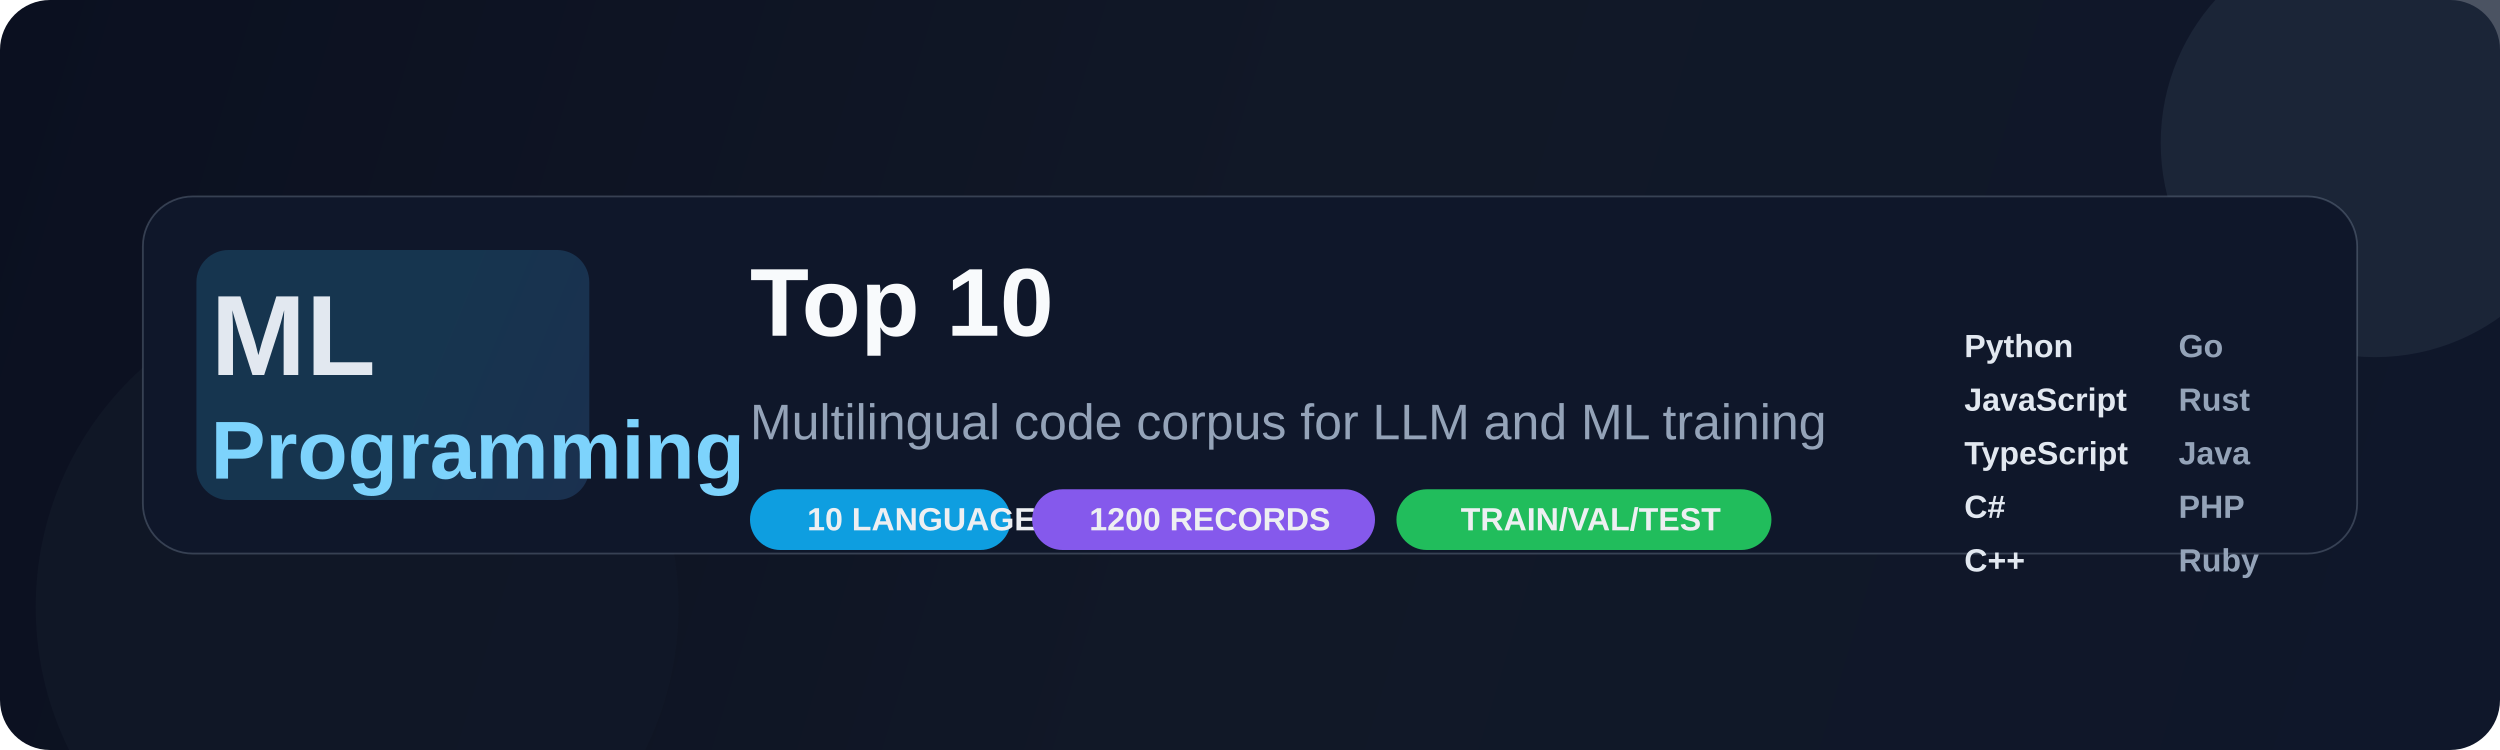
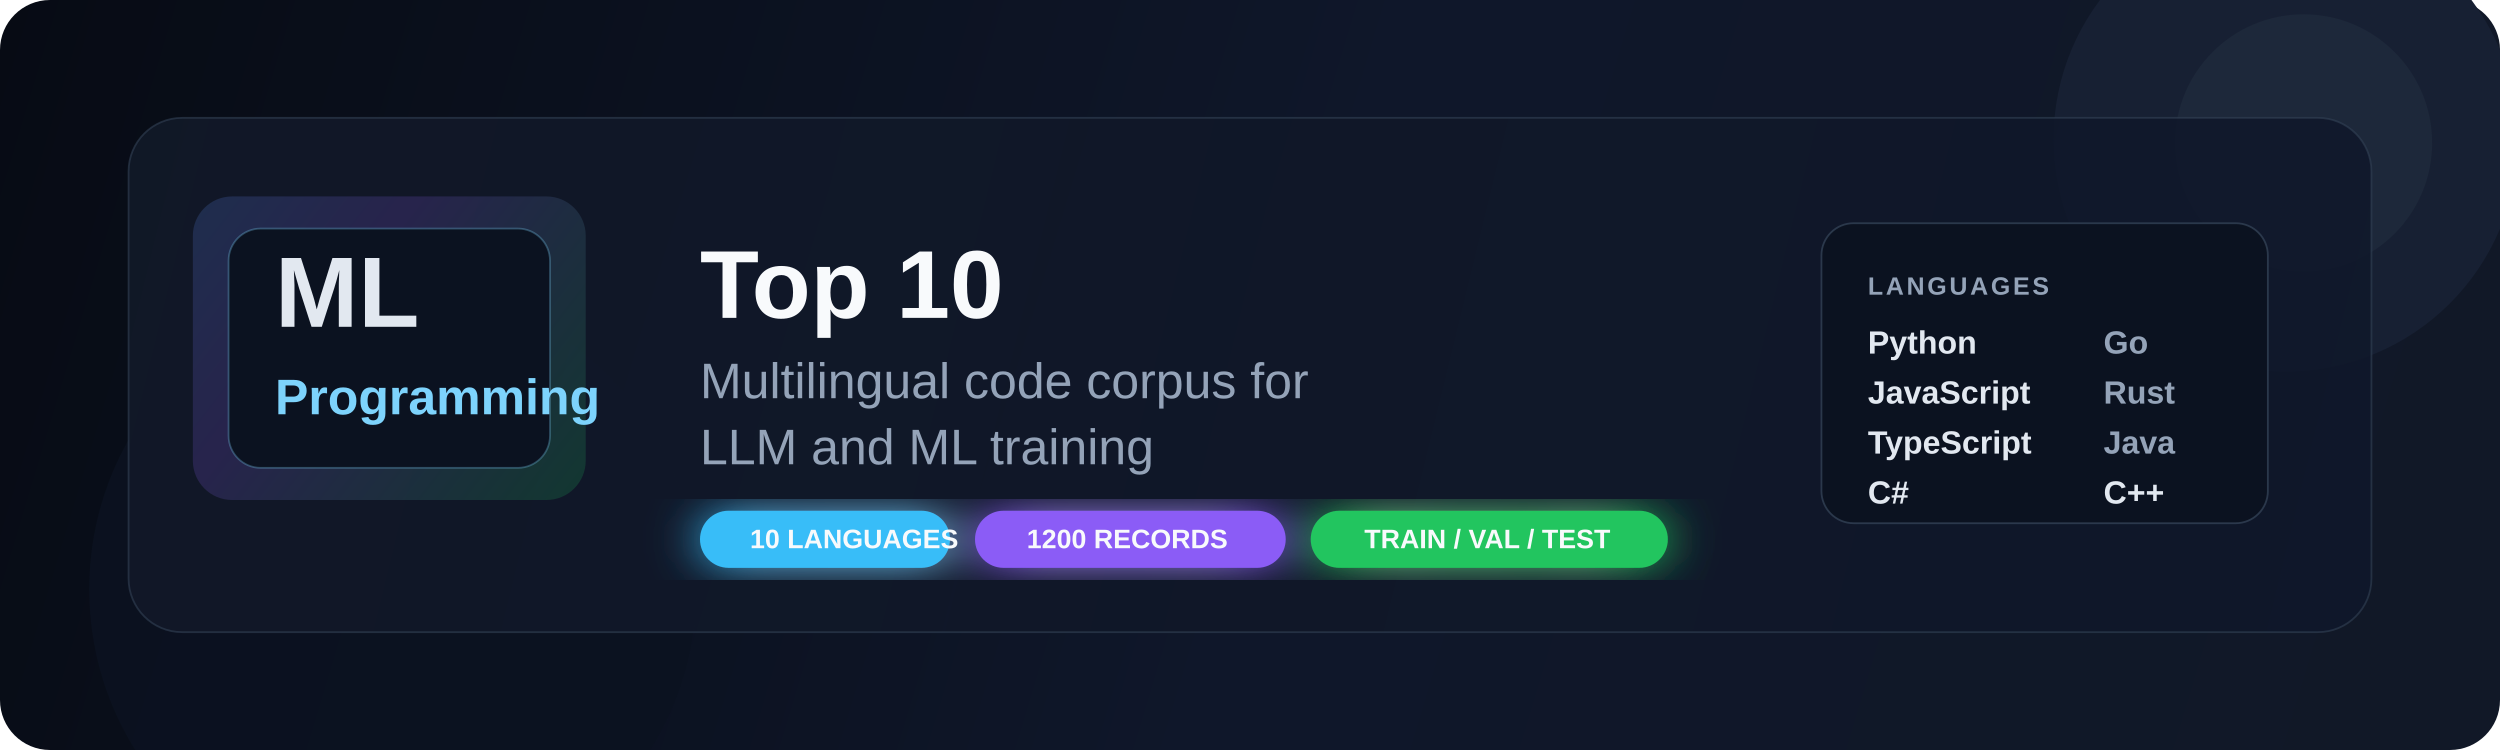
<svg xmlns="http://www.w3.org/2000/svg" width="1400" height="420" viewBox="0 0 1400 420" fill="none">
  <defs>
    <linearGradient id="bg" x1="0" y1="0" x2="1400" y2="420" gradientUnits="userSpaceOnUse">
-       <stop stop-color="#0B1020" />
-       <stop offset="0.5" stop-color="#111827" />
-       <stop offset="1" stop-color="#0F172A" />
+       <stop stop-color="#070B14" />
+       <stop offset="0.52" stop-color="#0F172A" />
+       <stop offset="1" stop-color="#111827" />
    </linearGradient>
-     <linearGradient id="accent" x1="300" y1="40" x2="1080" y2="360" gradientUnits="userSpaceOnUse">
+     <linearGradient id="panel" x1="90" y1="70" x2="1280" y2="360" gradientUnits="userSpaceOnUse">
+       <stop stop-color="#111827" stop-opacity="0.94" />
+       <stop offset="1" stop-color="#0F172A" stop-opacity="0.86" />
+     </linearGradient>
+     <linearGradient id="accent" x1="70" y1="40" x2="340" y2="250" gradientUnits="userSpaceOnUse">
      <stop stop-color="#38BDF8" />
      <stop offset="0.5" stop-color="#8B5CF6" />
      <stop offset="1" stop-color="#22C55E" />
    </linearGradient>
+     <filter id="glow" x="-20%" y="-20%" width="140%" height="140%">
+       <feGaussianBlur stdDeviation="14" result="blur" />
+       <feMerge>
+         <feMergeNode in="blur" />
+         <feMergeNode in="SourceGraphic" />
+       </feMerge>
+     </filter>
  </defs>
  <rect width="1400" height="420" rx="28" fill="url(#bg)" />
-   <circle cx="1330" cy="80" r="120" fill="#1E293B" fill-opacity="0.8" />
-   <circle cx="200" cy="340" r="180" fill="#111827" fill-opacity="0.9" />
-   <rect x="80" y="110" width="1240" height="200" rx="28" fill="#0F172A" stroke="rgba(148,163,184,0.3)" />
-   <rect x="110" y="140" width="220" height="140" rx="18" fill="url(#accent)" fill-opacity="0.18" />
-   <text x="118" y="210" fill="#E2E8F0" font-family="Segoe UI, Arial, sans-serif" font-size="64" font-weight="700">ML</text>
-   <text x="118" y="268" fill="#7DD3FC" font-family="Segoe UI, Arial, sans-serif" font-size="46" font-weight="600">Programming</text>
-   <text x="420" y="188" fill="#F8FAFC" font-family="Segoe UI, Arial, sans-serif" font-size="54" font-weight="700">Top 10</text>
-   <text x="420" y="246" fill="#94A3B8" font-family="Segoe UI, Arial, sans-serif" font-size="28" font-weight="500">Multilingual code corpus for LLM and ML training</text>
-   <g opacity="0.95">
-     <rect x="420" y="274" width="146" height="34" rx="17" fill="#0EA5E9" />
-     <text x="452" y="297" fill="#F8FAFC" font-family="Segoe UI, Arial, sans-serif" font-size="18" font-weight="700">10 LANGUAGES</text>
-     <rect x="578" y="274" width="192" height="34" rx="17" fill="#8B5CF6" />
-     <text x="610" y="297" fill="#F8FAFC" font-family="Segoe UI, Arial, sans-serif" font-size="18" font-weight="700">1200 RECORDS</text>
-     <rect x="782" y="274" width="210" height="34" rx="17" fill="#22C55E" />
-     <text x="818" y="297" fill="#F8FAFC" font-family="Segoe UI, Arial, sans-serif" font-size="18" font-weight="700">TRAIN/VAL/TEST</text>
+   <circle cx="1280" cy="78" r="130" fill="#172033" />
+   <circle cx="1290" cy="80" r="72" fill="#1E293B" opacity="0.84" />
+   <circle cx="220" cy="330" r="170" fill="#0B1220" opacity="0.9" />
+   <rect x="72" y="66" width="1256" height="288" rx="30" fill="url(#panel)" stroke="#334155" stroke-opacity="0.6" />
+   <g>
+     <rect x="108" y="110" width="220" height="170" rx="22" fill="url(#accent)" opacity="0.18" />
+     <rect x="128" y="128" width="180" height="134" rx="18" fill="#0B1220" stroke="#7DD3FC" stroke-opacity="0.3" />
+     <text x="154" y="183" fill="#E2E8F0" font-family="Segoe UI, Arial, sans-serif" font-size="56" font-weight="700">ML</text>
+     <text x="154" y="232" fill="#7DD3FC" font-family="Segoe UI, Arial, sans-serif" font-size="28" font-weight="600">Programming</text>
  </g>
-   <g fill="#E2E8F0" font-family="Segoe UI, Arial, sans-serif" font-size="18" font-weight="600">
-     <text x="1100" y="200">Python</text>
-     <text x="1100" y="230">JavaScript</text>
-     <text x="1100" y="260">TypeScript</text>
-     <text x="1100" y="290">C#</text>
-     <text x="1100" y="320">C++</text>
+   <g>
+     <text x="392" y="178" fill="#F8FAFC" font-family="Segoe UI, Arial, sans-serif" font-size="54" font-weight="700">Top 10</text>
+     <text x="392" y="223" fill="#94A3B8" font-family="Segoe UI, Arial, sans-serif" font-size="28" font-weight="500">Multilingual code corpus for</text>
+     <text x="392" y="260" fill="#94A3B8" font-family="Segoe UI, Arial, sans-serif" font-size="28" font-weight="500">LLM and ML training</text>
+     <g filter="url(#glow)">
+       <rect x="392" y="286" width="140" height="32" rx="16" fill="#38BDF8" />
+       <text x="420" y="307" fill="#F8FAFC" font-family="Segoe UI, Arial, sans-serif" font-size="15" font-weight="700">10 LANGUAGES</text>
+       <rect x="546" y="286" width="174" height="32" rx="16" fill="#8B5CF6" />
+       <text x="575" y="307" fill="#F8FAFC" font-family="Segoe UI, Arial, sans-serif" font-size="15" font-weight="700">1200 RECORDS</text>
+       <rect x="734" y="286" width="200" height="32" rx="16" fill="#22C55E" />
+       <text x="764" y="307" fill="#F8FAFC" font-family="Segoe UI, Arial, sans-serif" font-size="15" font-weight="700">TRAIN / VAL / TEST</text>
+     </g>
  </g>
-   <g fill="#94A3B8" font-family="Segoe UI, Arial, sans-serif" font-size="18" font-weight="600">
-     <text x="1220" y="200">Go</text>
-     <text x="1220" y="230">Rust</text>
-     <text x="1220" y="260">Java</text>
-     <text x="1220" y="290">PHP</text>
-     <text x="1220" y="320">Ruby</text>
+   <g>
+     <rect x="1020" y="125" width="250" height="168" rx="18" fill="#0B1220" stroke="#334155" stroke-opacity="0.8" />
+     <text x="1046" y="165" fill="#94A3B8" font-family="Segoe UI, Arial, sans-serif" font-size="14" font-weight="700" letter-spacing="1.5">LANGUAGES</text>
+     <g fill="#E2E8F0" font-family="Segoe UI, Arial, sans-serif" font-size="18" font-weight="600">
+       <text x="1046" y="198">Python</text>
+       <text x="1046" y="226">JavaScript</text>
+       <text x="1046" y="254">TypeScript</text>
+     </g>
+     <g fill="#94A3B8" font-family="Segoe UI, Arial, sans-serif" font-size="18" font-weight="600">
+       <text x="1178" y="198">Go</text>
+       <text x="1178" y="226">Rust</text>
+       <text x="1178" y="254">Java</text>
+     </g>
+     <g fill="#E2E8F0" font-family="Segoe UI, Arial, sans-serif" font-size="18" font-weight="600">
+       <text x="1046" y="282">C#</text>
+       <text x="1178" y="282">C++</text>
+     </g>
  </g>
</svg>
